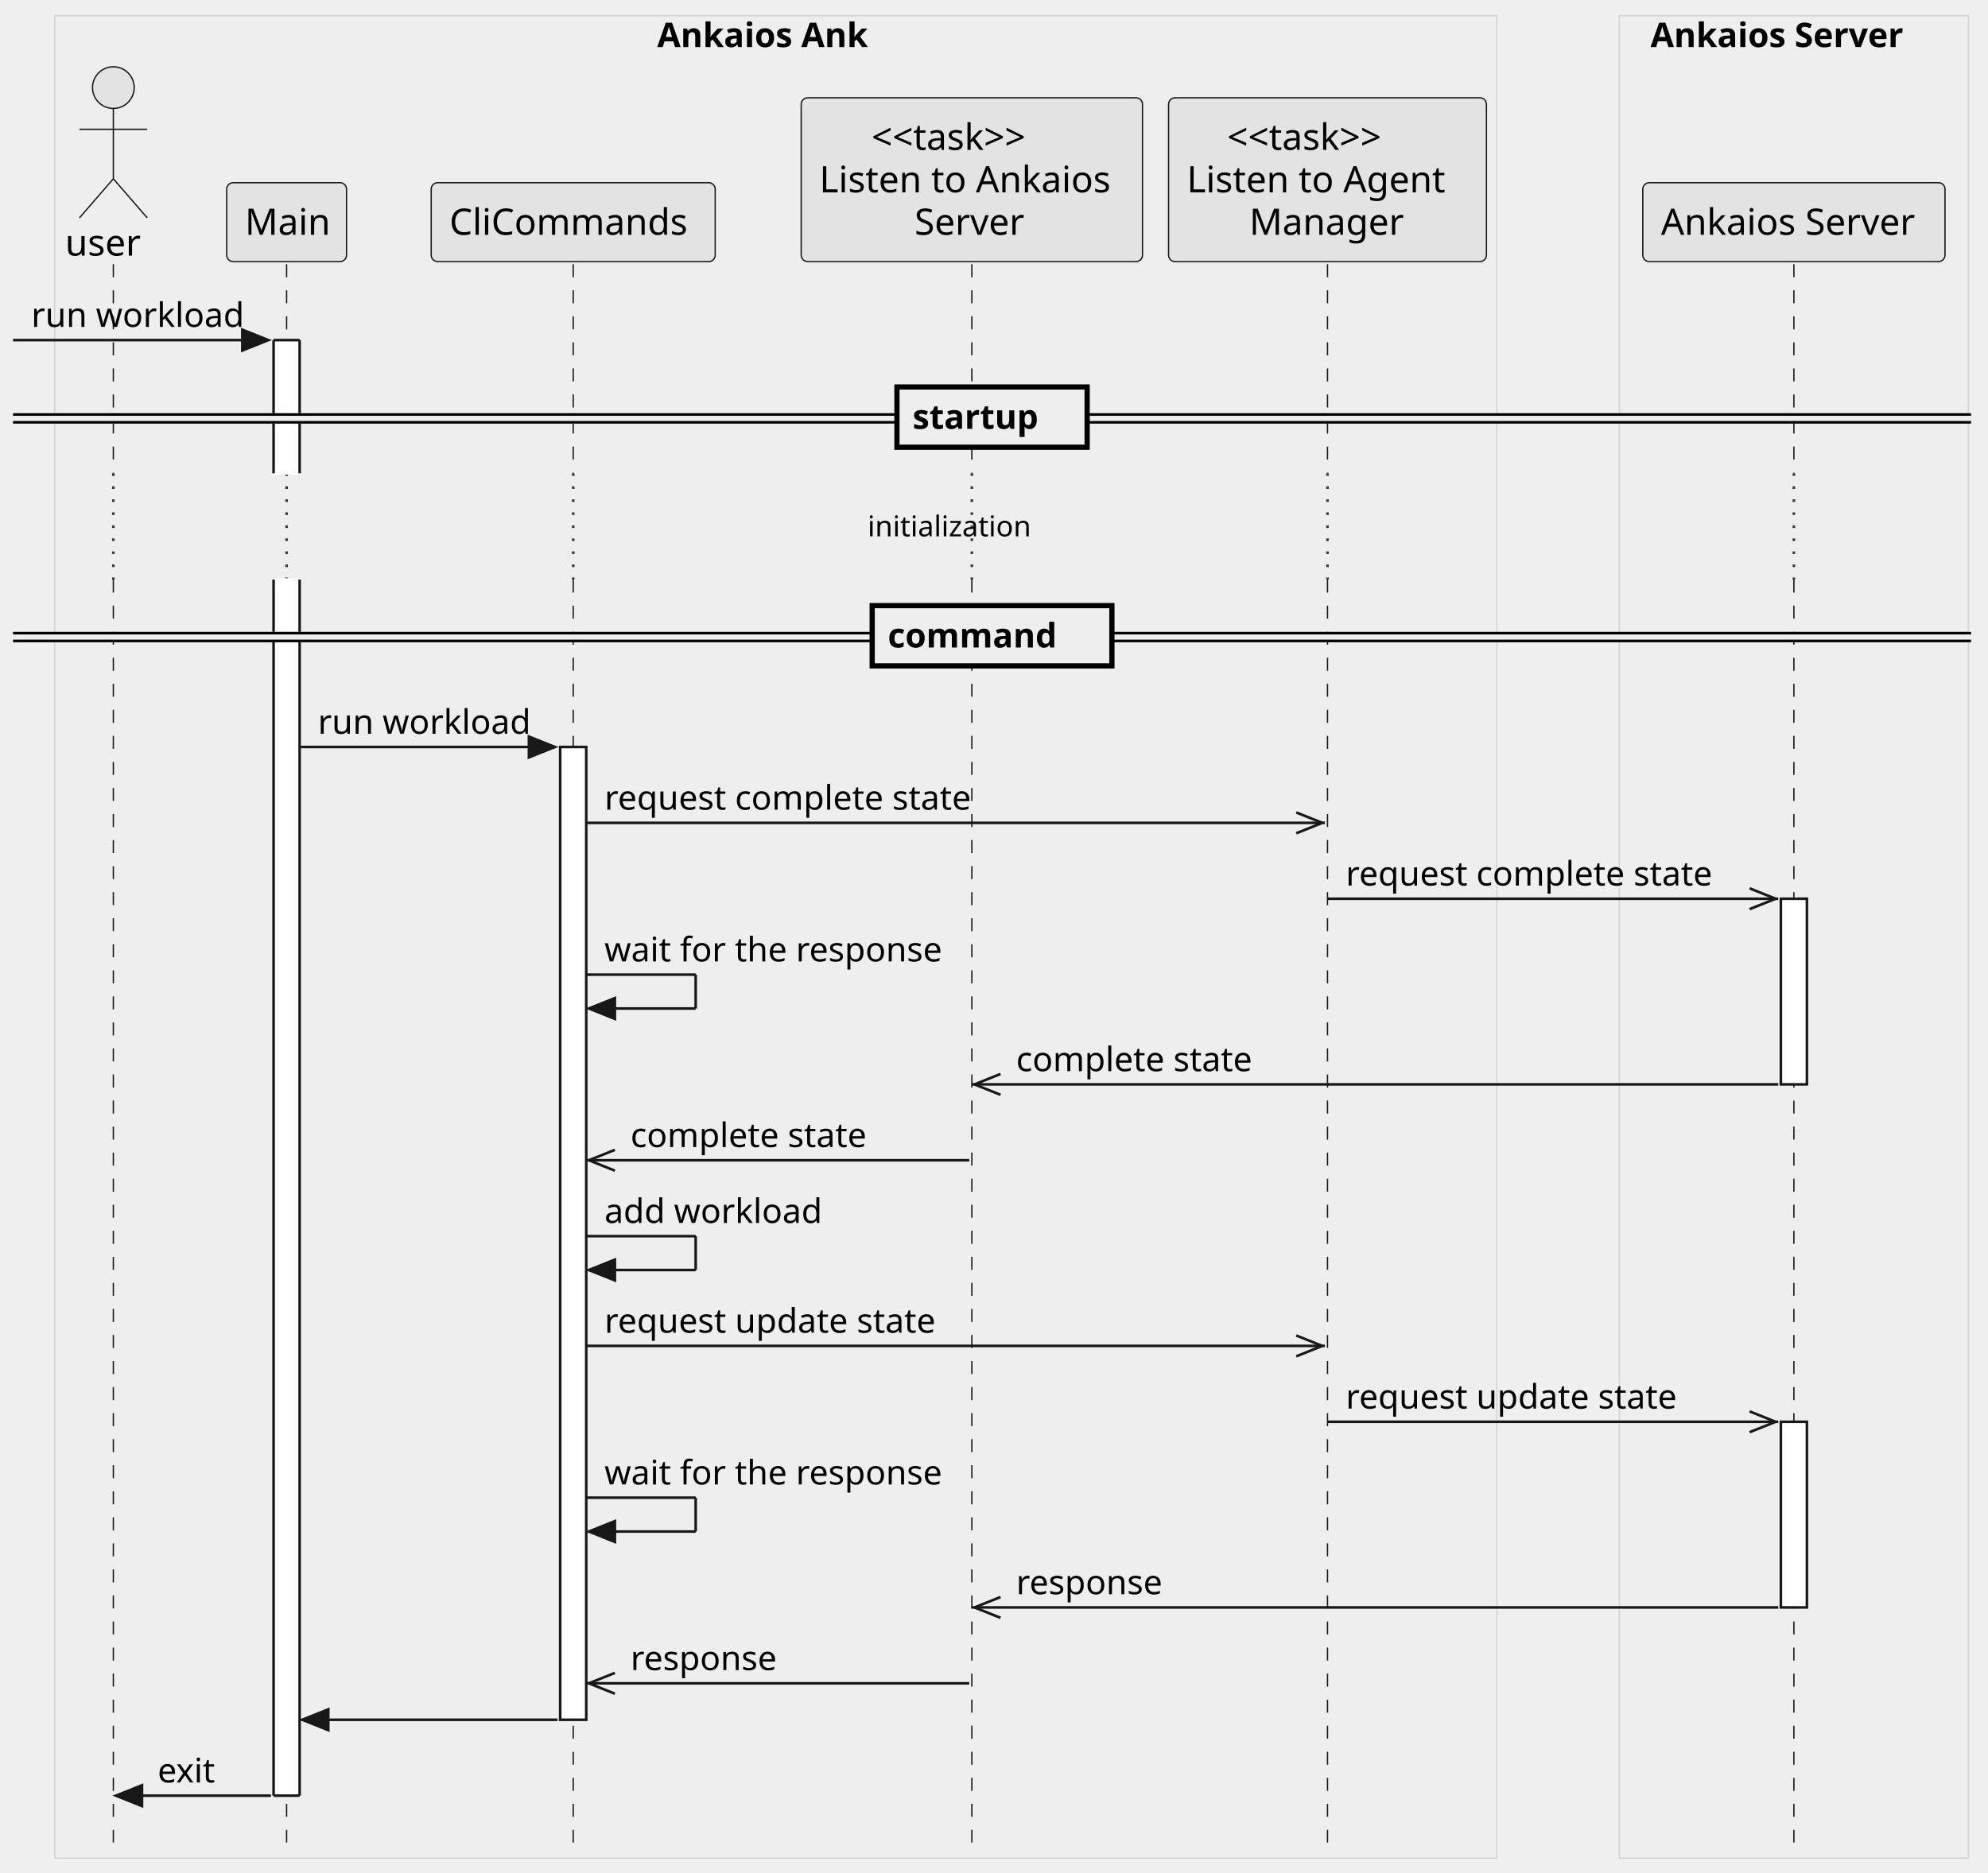
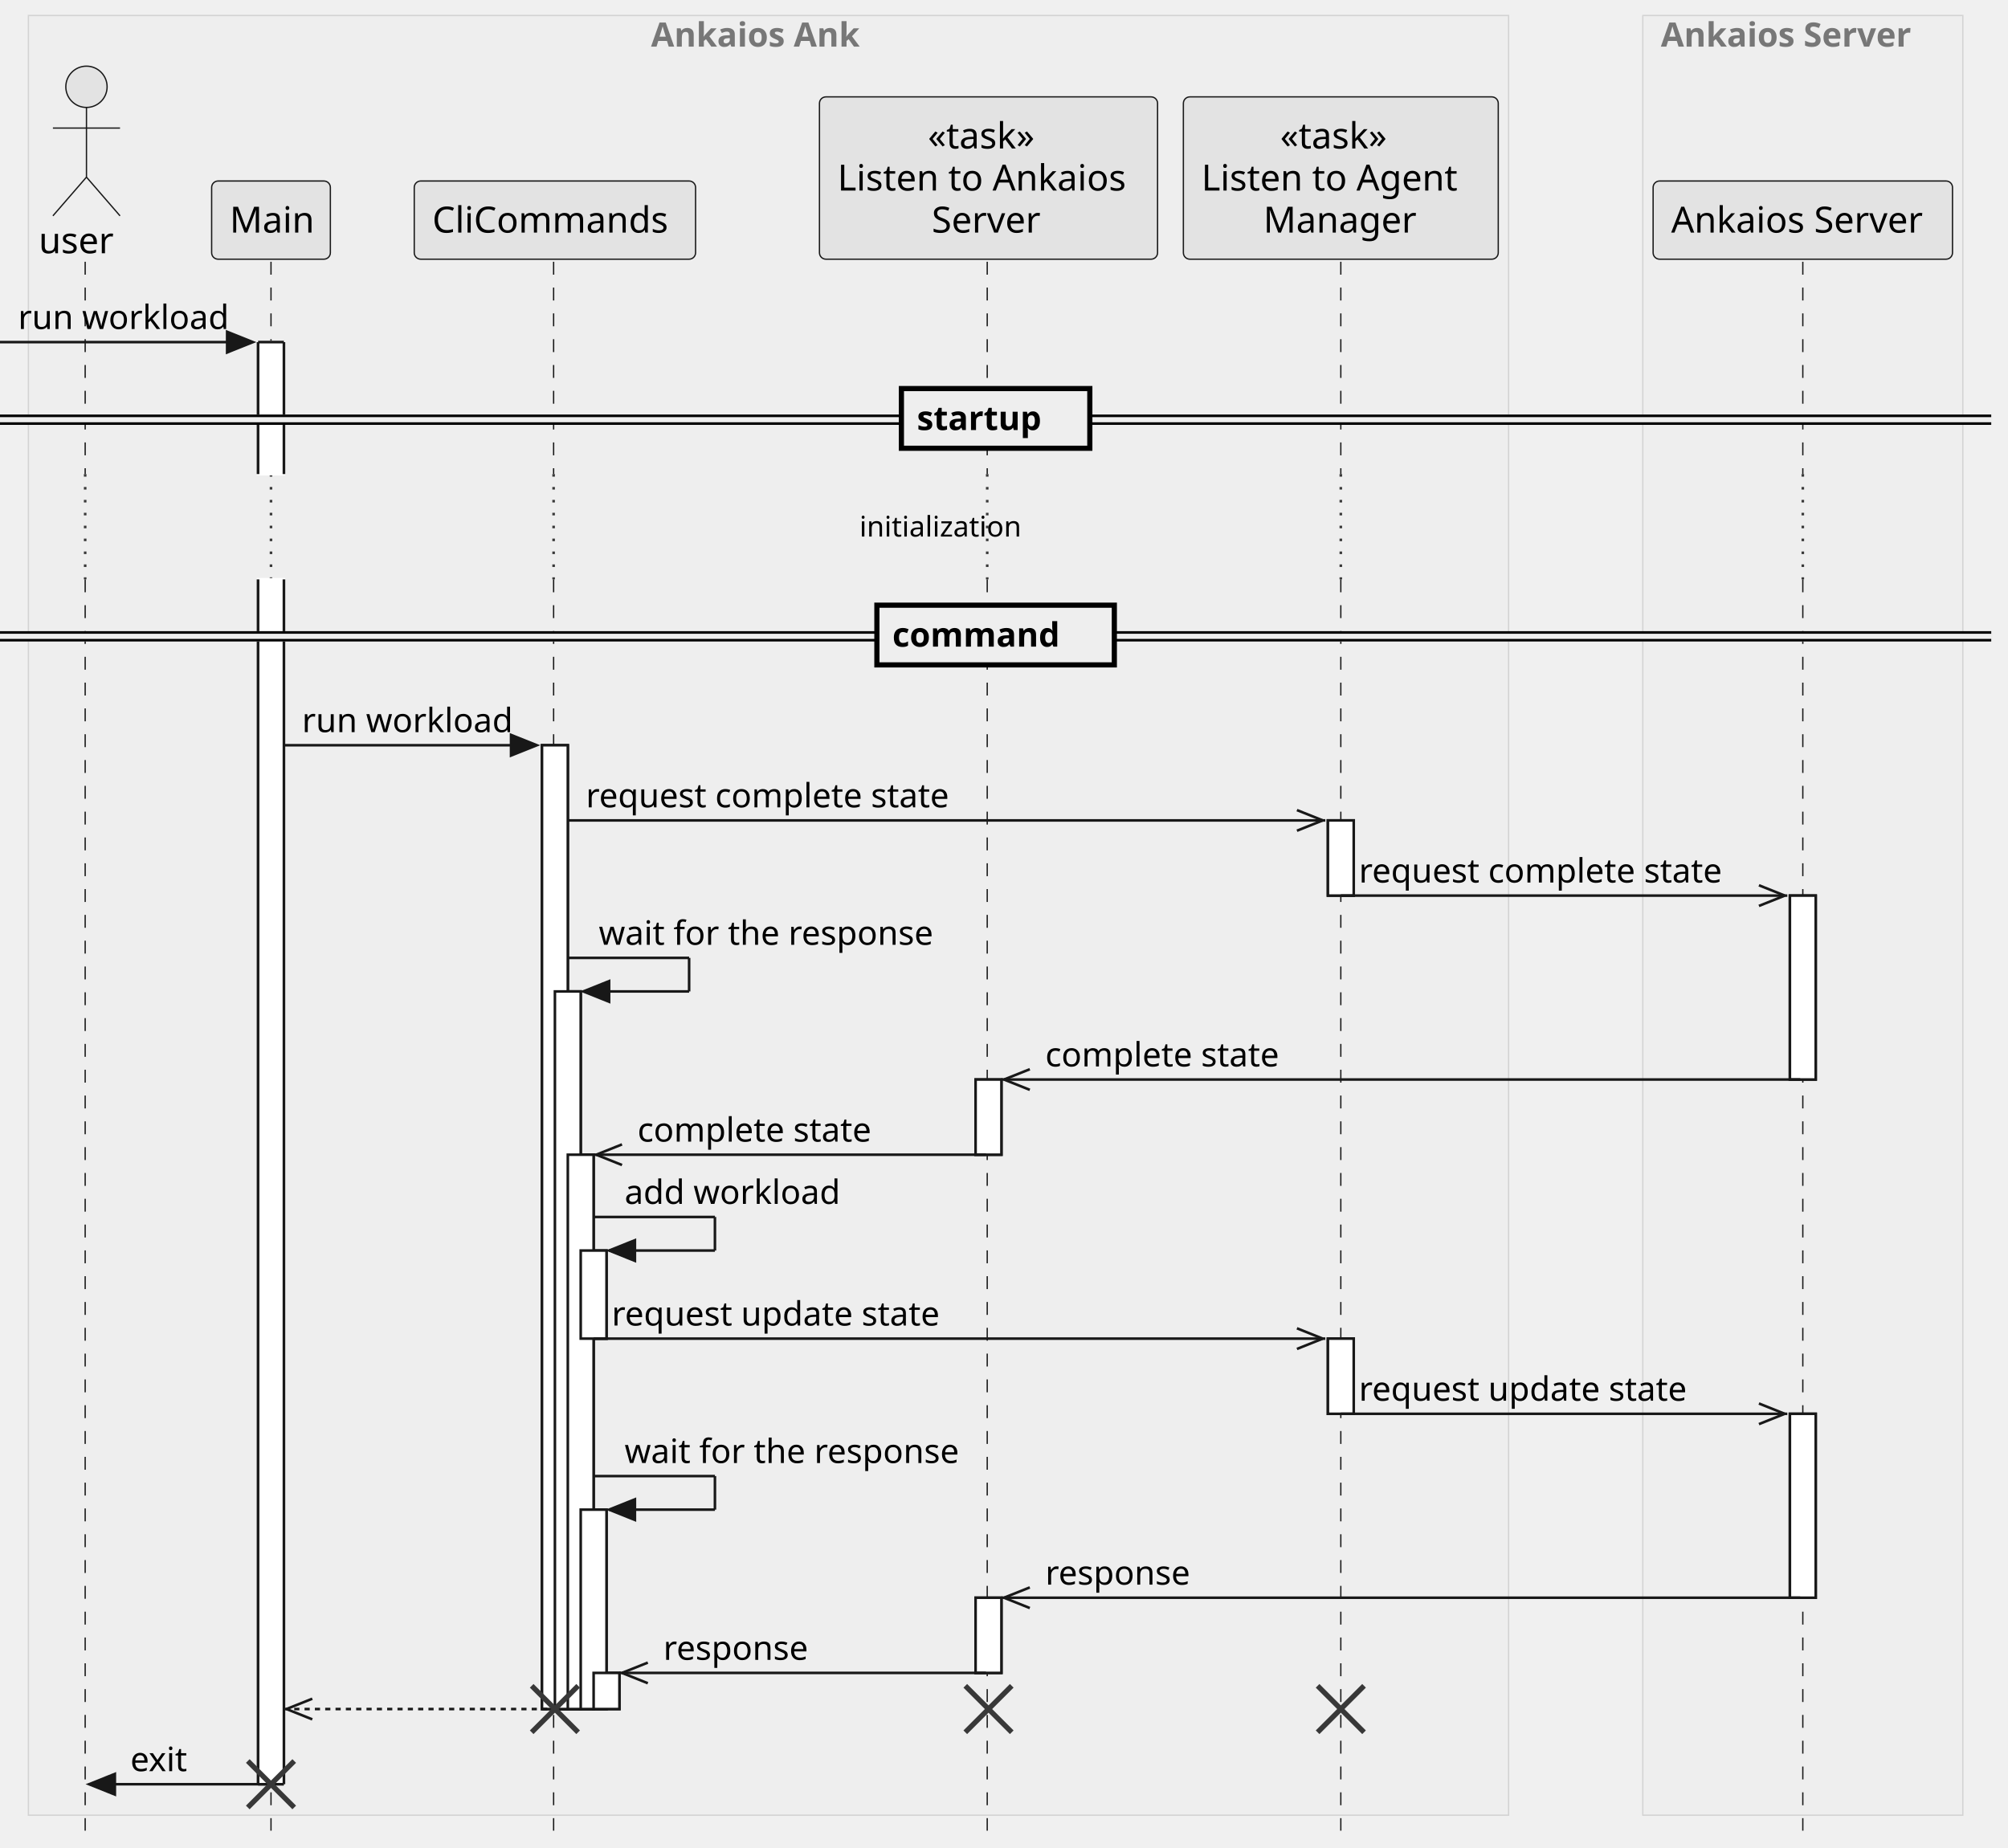
- <svg xmlns="http://www.w3.org/2000/svg" contentStyleType="text/css" height="719px" preserveAspectRatio="none" style="width:763px;height:719px;background:#FFFFFF;" version="1.1" viewBox="0 0 763 719" width="763px" zoomAndPan="magnify">
+ <svg xmlns="http://www.w3.org/2000/svg" contentStyleType="text/css" height="716px" preserveAspectRatio="none" style="width:778px;height:716px;background:#FFFFFF;" version="1.1" viewBox="0 0 778 716" width="778px" zoomAndPan="magnify">
  <defs />
  <g>
-     <rect fill="#EEEEEE" height="707.359" style="stroke:#D3D3D3;stroke-width:0.5;" width="553.5" x="21" y="6" />
-     <text fill="#000000" font-family="sans-serif" font-size="13" font-weight="bold" lengthAdjust="spacing" textLength="91" x="252.25" y="18.067">Ankaios Ank</text>
-     <rect fill="#EEEEEE" height="707.359" style="stroke:#D3D3D3;stroke-width:0.5;" width="134" x="621.5" y="6" />
-     <text fill="#000000" font-family="sans-serif" font-size="13" font-weight="bold" lengthAdjust="spacing" textLength="110" x="633.5" y="18.067">Ankaios Server</text>
-     <line style="stroke:#181818;stroke-width:0.5;stroke-dasharray:5.0,5.0;" x1="43.5" x2="43.5" y1="101.43" y2="181.695" />
-     <line style="stroke:#383838;stroke-width:1.0;stroke-dasharray:1.0,4.0;" x1="43.5" x2="43.5" y1="181.695" y2="222.5" />
-     <line style="stroke:#181818;stroke-width:0.5;stroke-dasharray:5.0,5.0;" x1="43.5" x2="43.5" y1="222.5" y2="707.359" />
-     <line style="stroke:#181818;stroke-width:0.5;stroke-dasharray:5.0,5.0;" x1="110" x2="110" y1="101.43" y2="181.695" />
-     <line style="stroke:#383838;stroke-width:1.0;stroke-dasharray:1.0,4.0;" x1="110" x2="110" y1="181.695" y2="222.5" />
-     <line style="stroke:#181818;stroke-width:0.5;stroke-dasharray:5.0,5.0;" x1="110" x2="110" y1="222.5" y2="707.359" />
-     <rect fill="#FFFFFF" height="51.133" style="stroke:#FFFFFF;stroke-width:1.0;" width="10" x="105" y="130.562" />
-     <line style="stroke:#181818;stroke-width:1.0;" x1="105" x2="105" y1="130.562" y2="181.695" />
-     <line style="stroke:#181818;stroke-width:1.0;" x1="115" x2="115" y1="130.562" y2="181.695" />
-     <line style="stroke:#181818;stroke-width:1.0;" x1="105" x2="115" y1="130.562" y2="130.562" />
-     <rect fill="#FFFFFF" height="466.859" style="stroke:#FFFFFF;stroke-width:1.0;" width="10" x="105" y="222.5" />
-     <line style="stroke:#181818;stroke-width:1.0;" x1="105" x2="105" y1="222.5" y2="689.359" />
-     <line style="stroke:#181818;stroke-width:1.0;" x1="115" x2="115" y1="222.5" y2="689.359" />
-     <line style="stroke:#181818;stroke-width:1.0;" x1="105" x2="115" y1="689.359" y2="689.359" />
-     <line style="stroke:#181818;stroke-width:0.5;stroke-dasharray:5.0,5.0;" x1="220" x2="220" y1="101.43" y2="181.695" />
-     <line style="stroke:#383838;stroke-width:1.0;stroke-dasharray:1.0,4.0;" x1="220" x2="220" y1="181.695" y2="222.5" />
-     <line style="stroke:#181818;stroke-width:0.5;stroke-dasharray:5.0,5.0;" x1="220" x2="220" y1="222.5" y2="707.359" />
-     <rect fill="#FFFFFF" height="373.461" style="stroke:#181818;stroke-width:1.0;" width="10" x="215" y="286.766" />
-     <line style="stroke:#181818;stroke-width:0.5;stroke-dasharray:5.0,5.0;" x1="373" x2="373" y1="101.43" y2="181.695" />
-     <line style="stroke:#383838;stroke-width:1.0;stroke-dasharray:1.0,4.0;" x1="373" x2="373" y1="181.695" y2="222.5" />
-     <line style="stroke:#181818;stroke-width:0.5;stroke-dasharray:5.0,5.0;" x1="373" x2="373" y1="222.5" y2="707.359" />
-     <line style="stroke:#181818;stroke-width:0.5;stroke-dasharray:5.0,5.0;" x1="509.5" x2="509.5" y1="101.43" y2="181.695" />
-     <line style="stroke:#383838;stroke-width:1.0;stroke-dasharray:1.0,4.0;" x1="509.5" x2="509.5" y1="181.695" y2="222.5" />
-     <line style="stroke:#181818;stroke-width:0.5;stroke-dasharray:5.0,5.0;" x1="509.5" x2="509.5" y1="222.5" y2="707.359" />
-     <line style="stroke:#181818;stroke-width:0.5;stroke-dasharray:5.0,5.0;" x1="688.5" x2="688.5" y1="101.43" y2="181.695" />
-     <line style="stroke:#383838;stroke-width:1.0;stroke-dasharray:1.0,4.0;" x1="688.5" x2="688.5" y1="181.695" y2="222.5" />
-     <line style="stroke:#181818;stroke-width:0.5;stroke-dasharray:5.0,5.0;" x1="688.5" x2="688.5" y1="222.5" y2="707.359" />
-     <rect fill="#FFFFFF" height="71.266" style="stroke:#181818;stroke-width:1.0;" width="10" x="683.5" y="345.031" />
-     <rect fill="#FFFFFF" height="71.266" style="stroke:#181818;stroke-width:1.0;" width="10" x="683.5" y="545.828" />
-     <text fill="#000000" font-family="sans-serif" font-size="14" lengthAdjust="spacing" textLength="31" x="25" y="98.128">user</text>
-     <ellipse cx="43.5" cy="33.633" fill="#E3E3E3" rx="8" ry="8" style="stroke:#181818;stroke-width:0.5;" />
-     <path d="M43.5,41.633 L43.5,68.633 M30.5,49.633 L56.5,49.633 M43.5,68.633 L30.5,83.633 M43.5,68.633 L56.5,83.633 " fill="none" style="stroke:#181818;stroke-width:0.5;" />
-     <rect fill="#E3E3E3" height="30.297" rx="2.5" ry="2.5" style="stroke:#181818;stroke-width:0.5;" width="46" x="87" y="70.133" />
-     <text fill="#000000" font-family="sans-serif" font-size="14" lengthAdjust="spacing" textLength="32" x="94" y="90.128">Main</text>
-     <rect fill="#E3E3E3" height="30.297" rx="2.5" ry="2.5" style="stroke:#181818;stroke-width:0.5;" width="109" x="165.5" y="70.133" />
-     <text fill="#000000" font-family="sans-serif" font-size="14" lengthAdjust="spacing" textLength="95" x="172.5" y="90.128">CliCommands</text>
-     <rect fill="#E3E3E3" height="62.891" rx="2.5" ry="2.5" style="stroke:#181818;stroke-width:0.5;" width="131" x="307.5" y="37.539" />
-     <text fill="#000000" font-family="sans-serif" font-size="14" lengthAdjust="spacing" textLength="77" x="334.5" y="57.534">&lt;&lt;task&gt;&gt;</text>
-     <text fill="#000000" font-family="sans-serif" font-size="14" lengthAdjust="spacing" textLength="117" x="314.5" y="73.831">Listen to Ankaios</text>
-     <text fill="#000000" font-family="sans-serif" font-size="14" lengthAdjust="spacing" textLength="44" x="351" y="90.128">Server</text>
-     <rect fill="#E3E3E3" height="62.891" rx="2.5" ry="2.5" style="stroke:#181818;stroke-width:0.5;" width="122" x="448.5" y="37.539" />
-     <text fill="#000000" font-family="sans-serif" font-size="14" lengthAdjust="spacing" textLength="77" x="471" y="57.534">&lt;&lt;task&gt;&gt;</text>
-     <text fill="#000000" font-family="sans-serif" font-size="14" lengthAdjust="spacing" textLength="104" x="455.5" y="73.831">Listen to Agent</text>
-     <text fill="#000000" font-family="sans-serif" font-size="14" lengthAdjust="spacing" textLength="60" x="479.5" y="90.128">Manager</text>
-     <rect fill="#E3E3E3" height="30.297" rx="2.5" ry="2.5" style="stroke:#181818;stroke-width:0.5;" width="116" x="630.5" y="70.133" />
-     <text fill="#000000" font-family="sans-serif" font-size="14" lengthAdjust="spacing" textLength="102" x="637.5" y="90.128">Ankaios Server</text>
-     <polygon fill="#181818" points="93,126.562,103,130.562,93,134.562" style="stroke:#181818;stroke-width:1.0;" />
-     <line style="stroke:#181818;stroke-width:1.0;" x1="5" x2="99" y1="130.562" y2="130.562" />
-     <text fill="#000000" font-family="sans-serif" font-size="13" lengthAdjust="spacing" textLength="81" x="12" y="125.497">run workload</text>
-     <rect fill="#EEEEEE" height="3" style="stroke:#EEEEEE;stroke-width:1.0;" width="751.5" x="5" y="159.129" />
-     <line style="stroke:#000000;stroke-width:1.0;" x1="5" x2="756.5" y1="159.129" y2="159.129" />
-     <line style="stroke:#000000;stroke-width:1.0;" x1="5" x2="756.5" y1="162.129" y2="162.129" />
-     <rect fill="#EEEEEE" height="23.133" style="stroke:#000000;stroke-width:2.0;" width="73" x="344.25" y="148.562" />
-     <text fill="#000000" font-family="sans-serif" font-size="13" font-weight="bold" lengthAdjust="spacing" textLength="54" x="350.25" y="164.629">startup</text>
-     <text fill="#000000" font-family="sans-serif" font-size="11" lengthAdjust="spacing" textLength="66" x="333" y="205.906">initialization</text>
-     <rect fill="#EEEEEE" height="3" style="stroke:#EEEEEE;stroke-width:1.0;" width="751.5" x="5" y="243.066" />
-     <line style="stroke:#000000;stroke-width:1.0;" x1="5" x2="756.5" y1="243.066" y2="243.066" />
-     <line style="stroke:#000000;stroke-width:1.0;" x1="5" x2="756.5" y1="246.066" y2="246.066" />
-     <rect fill="#EEEEEE" height="23.133" style="stroke:#000000;stroke-width:2.0;" width="92" x="334.75" y="232.5" />
-     <text fill="#000000" font-family="sans-serif" font-size="13" font-weight="bold" lengthAdjust="spacing" textLength="73" x="340.75" y="248.567">command</text>
-     <polygon fill="#181818" points="203,282.766,213,286.766,203,290.766" style="stroke:#181818;stroke-width:1.0;" />
-     <line style="stroke:#181818;stroke-width:1.0;" x1="115" x2="209" y1="286.766" y2="286.766" />
-     <text fill="#000000" font-family="sans-serif" font-size="13" lengthAdjust="spacing" textLength="81" x="122" y="281.7">run workload</text>
-     <line style="stroke:#181818;stroke-width:1.0;" x1="507.5" x2="497.5" y1="315.898" y2="311.898" />
-     <line style="stroke:#181818;stroke-width:1.0;" x1="507.5" x2="497.5" y1="315.898" y2="319.898" />
-     <line style="stroke:#181818;stroke-width:1.0;" x1="225" x2="508.5" y1="315.898" y2="315.898" />
-     <text fill="#000000" font-family="sans-serif" font-size="13" lengthAdjust="spacing" textLength="150" x="232" y="310.832">request complete state</text>
-     <line style="stroke:#181818;stroke-width:1.0;" x1="681.5" x2="671.5" y1="345.031" y2="341.031" />
-     <line style="stroke:#181818;stroke-width:1.0;" x1="681.5" x2="671.5" y1="345.031" y2="349.031" />
-     <line style="stroke:#181818;stroke-width:1.0;" x1="509.5" x2="682.5" y1="345.031" y2="345.031" />
-     <text fill="#000000" font-family="sans-serif" font-size="13" lengthAdjust="spacing" textLength="150" x="516.5" y="339.965">request complete state</text>
-     <line style="stroke:#181818;stroke-width:1.0;" x1="225" x2="267" y1="374.164" y2="374.164" />
-     <line style="stroke:#181818;stroke-width:1.0;" x1="267" x2="267" y1="374.164" y2="387.164" />
-     <line style="stroke:#181818;stroke-width:1.0;" x1="226" x2="267" y1="387.164" y2="387.164" />
-     <polygon fill="#181818" points="236,383.164,226,387.164,236,391.164" style="stroke:#181818;stroke-width:1.0;" />
-     <text fill="#000000" font-family="sans-serif" font-size="13" lengthAdjust="spacing" textLength="134" x="232" y="369.098">wait for the response</text>
-     <line style="stroke:#181818;stroke-width:1.0;" x1="374" x2="384" y1="416.297" y2="412.297" />
-     <line style="stroke:#181818;stroke-width:1.0;" x1="374" x2="384" y1="416.297" y2="420.297" />
-     <line style="stroke:#181818;stroke-width:1.0;" x1="373" x2="682.5" y1="416.297" y2="416.297" />
-     <text fill="#000000" font-family="sans-serif" font-size="13" lengthAdjust="spacing" textLength="97" x="390" y="411.231">complete state</text>
-     <line style="stroke:#181818;stroke-width:1.0;" x1="226" x2="236" y1="445.43" y2="441.43" />
-     <line style="stroke:#181818;stroke-width:1.0;" x1="226" x2="236" y1="445.43" y2="449.43" />
-     <line style="stroke:#181818;stroke-width:1.0;" x1="225" x2="372" y1="445.43" y2="445.43" />
-     <text fill="#000000" font-family="sans-serif" font-size="13" lengthAdjust="spacing" textLength="97" x="242" y="440.364">complete state</text>
-     <line style="stroke:#181818;stroke-width:1.0;" x1="225" x2="267" y1="474.562" y2="474.562" />
-     <line style="stroke:#181818;stroke-width:1.0;" x1="267" x2="267" y1="474.562" y2="487.562" />
-     <line style="stroke:#181818;stroke-width:1.0;" x1="226" x2="267" y1="487.562" y2="487.562" />
-     <polygon fill="#181818" points="236,483.562,226,487.562,236,491.562" style="stroke:#181818;stroke-width:1.0;" />
-     <text fill="#000000" font-family="sans-serif" font-size="13" lengthAdjust="spacing" textLength="84" x="232" y="469.497">add workload</text>
-     <line style="stroke:#181818;stroke-width:1.0;" x1="507.5" x2="497.5" y1="516.695" y2="512.695" />
-     <line style="stroke:#181818;stroke-width:1.0;" x1="507.5" x2="497.5" y1="516.695" y2="520.695" />
-     <line style="stroke:#181818;stroke-width:1.0;" x1="225" x2="508.5" y1="516.695" y2="516.695" />
-     <text fill="#000000" font-family="sans-serif" font-size="13" lengthAdjust="spacing" textLength="135" x="232" y="511.629">request update state</text>
-     <line style="stroke:#181818;stroke-width:1.0;" x1="681.5" x2="671.5" y1="545.828" y2="541.828" />
-     <line style="stroke:#181818;stroke-width:1.0;" x1="681.5" x2="671.5" y1="545.828" y2="549.828" />
-     <line style="stroke:#181818;stroke-width:1.0;" x1="509.5" x2="682.5" y1="545.828" y2="545.828" />
-     <text fill="#000000" font-family="sans-serif" font-size="13" lengthAdjust="spacing" textLength="135" x="516.5" y="540.762">request update state</text>
-     <line style="stroke:#181818;stroke-width:1.0;" x1="225" x2="267" y1="574.961" y2="574.961" />
-     <line style="stroke:#181818;stroke-width:1.0;" x1="267" x2="267" y1="574.961" y2="587.961" />
-     <line style="stroke:#181818;stroke-width:1.0;" x1="226" x2="267" y1="587.961" y2="587.961" />
-     <polygon fill="#181818" points="236,583.961,226,587.961,236,591.961" style="stroke:#181818;stroke-width:1.0;" />
-     <text fill="#000000" font-family="sans-serif" font-size="13" lengthAdjust="spacing" textLength="134" x="232" y="569.895">wait for the response</text>
-     <line style="stroke:#181818;stroke-width:1.0;" x1="374" x2="384" y1="617.094" y2="613.094" />
-     <line style="stroke:#181818;stroke-width:1.0;" x1="374" x2="384" y1="617.094" y2="621.094" />
-     <line style="stroke:#181818;stroke-width:1.0;" x1="373" x2="682.5" y1="617.094" y2="617.094" />
-     <text fill="#000000" font-family="sans-serif" font-size="13" lengthAdjust="spacing" textLength="59" x="390" y="612.028">response</text>
-     <line style="stroke:#181818;stroke-width:1.0;" x1="226" x2="236" y1="646.227" y2="642.227" />
-     <line style="stroke:#181818;stroke-width:1.0;" x1="226" x2="236" y1="646.227" y2="650.227" />
-     <line style="stroke:#181818;stroke-width:1.0;" x1="225" x2="372" y1="646.227" y2="646.227" />
-     <text fill="#000000" font-family="sans-serif" font-size="13" lengthAdjust="spacing" textLength="59" x="242" y="641.161">response</text>
-     <polygon fill="#181818" points="126,656.227,116,660.227,126,664.227" style="stroke:#181818;stroke-width:1.0;" />
-     <line style="stroke:#181818;stroke-width:1.0;" x1="120" x2="214" y1="660.227" y2="660.227" />
-     <polygon fill="#181818" points="54.5,685.359,44.5,689.359,54.5,693.359" style="stroke:#181818;stroke-width:1.0;" />
-     <line style="stroke:#181818;stroke-width:1.0;" x1="48.5" x2="104" y1="689.359" y2="689.359" />
-     <text fill="#000000" font-family="sans-serif" font-size="13" lengthAdjust="spacing" textLength="23" x="60.5" y="684.293">exit</text>
+     <rect fill="#EEEEEE" height="697.359" style="stroke:#D3D3D3;stroke-width:0.5;" width="573.5" x="11" y="6" />
+     <text fill="#777777" font-family="sans-serif" font-size="13" font-weight="bold" lengthAdjust="spacing" textLength="91" x="252.25" y="18.067">Ankaios Ank</text>
+     <rect fill="#EEEEEE" height="697.359" style="stroke:#D3D3D3;stroke-width:0.5;" width="124" x="636.5" y="6" />
+     <text fill="#777777" font-family="sans-serif" font-size="13" font-weight="bold" lengthAdjust="spacing" textLength="110" x="643.5" y="18.067">Ankaios Server</text>
+     <rect fill="#FFFFFF" height="51.133" style="stroke:#FFFFFF;stroke-width:1.0;" width="10" x="100" y="132.562" />
+     <line style="stroke:#181818;stroke-width:1.0;" x1="100" x2="100" y1="132.562" y2="183.695" />
+     <line style="stroke:#181818;stroke-width:1.0;" x1="110" x2="110" y1="132.562" y2="183.695" />
+     <line style="stroke:#181818;stroke-width:1.0;" x1="100" x2="110" y1="132.562" y2="132.562" />
+     <rect fill="#FFFFFF" height="466.859" style="stroke:#FFFFFF;stroke-width:1.0;" width="10" x="100" y="224.5" />
+     <line style="stroke:#181818;stroke-width:1.0;" x1="100" x2="100" y1="224.5" y2="691.359" />
+     <line style="stroke:#181818;stroke-width:1.0;" x1="110" x2="110" y1="224.5" y2="691.359" />
+     <line style="stroke:#181818;stroke-width:1.0;" x1="100" x2="110" y1="691.359" y2="691.359" />
+     <rect fill="#FFFFFF" height="373.461" style="stroke:#181818;stroke-width:1.0;" width="10" x="210" y="288.766" />
+     <rect fill="#FFFFFF" height="278.062" style="stroke:#181818;stroke-width:1.0;" width="10" x="215" y="384.164" />
+     <rect fill="#FFFFFF" height="214.797" style="stroke:#181818;stroke-width:1.0;" width="10" x="220" y="447.43" />
+     <rect fill="#FFFFFF" height="34.133" style="stroke:#181818;stroke-width:1.0;" width="10" x="225" y="484.562" />
+     <rect fill="#FFFFFF" height="77.266" style="stroke:#181818;stroke-width:1.0;" width="10" x="225" y="584.961" />
+     <rect fill="#FFFFFF" height="14" style="stroke:#181818;stroke-width:1.0;" width="10" x="230" y="648.227" />
+     <rect fill="#FFFFFF" height="29.133" style="stroke:#181818;stroke-width:1.0;" width="10" x="378" y="418.297" />
+     <rect fill="#FFFFFF" height="29.133" style="stroke:#181818;stroke-width:1.0;" width="10" x="378" y="619.094" />
+     <rect fill="#FFFFFF" height="29.133" style="stroke:#181818;stroke-width:1.0;" width="10" x="514.5" y="317.898" />
+     <rect fill="#FFFFFF" height="29.133" style="stroke:#181818;stroke-width:1.0;" width="10" x="514.5" y="518.695" />
+     <rect fill="#FFFFFF" height="71.266" style="stroke:#181818;stroke-width:1.0;" width="10" x="693.5" y="347.031" />
+     <rect fill="#FFFFFF" height="71.266" style="stroke:#181818;stroke-width:1.0;" width="10" x="693.5" y="547.828" />
+     <line style="stroke:#181818;stroke-width:0.5;stroke-dasharray:5.0,5.0;" x1="33" x2="33" y1="101.43" y2="183.695" />
+     <line style="stroke:#383838;stroke-width:1.0;stroke-dasharray:1.0,4.0;" x1="33" x2="33" y1="183.695" y2="224.5" />
+     <line style="stroke:#181818;stroke-width:0.5;stroke-dasharray:5.0,5.0;" x1="33" x2="33" y1="224.5" y2="709.359" />
+     <line style="stroke:#181818;stroke-width:0.5;stroke-dasharray:5.0,5.0;" x1="105" x2="105" y1="101.43" y2="183.695" />
+     <line style="stroke:#383838;stroke-width:1.0;stroke-dasharray:1.0,4.0;" x1="105" x2="105" y1="183.695" y2="224.5" />
+     <line style="stroke:#181818;stroke-width:0.5;stroke-dasharray:5.0,5.0;" x1="105" x2="105" y1="224.5" y2="709.359" />
+     <line style="stroke:#181818;stroke-width:0.5;stroke-dasharray:5.0,5.0;" x1="214.5" x2="214.5" y1="101.43" y2="183.695" />
+     <line style="stroke:#383838;stroke-width:1.0;stroke-dasharray:1.0,4.0;" x1="214.5" x2="214.5" y1="183.695" y2="224.5" />
+     <line style="stroke:#181818;stroke-width:0.5;stroke-dasharray:5.0,5.0;" x1="214.5" x2="214.5" y1="224.5" y2="709.359" />
+     <line style="stroke:#181818;stroke-width:0.5;stroke-dasharray:5.0,5.0;" x1="382.5" x2="382.5" y1="101.43" y2="183.695" />
+     <line style="stroke:#383838;stroke-width:1.0;stroke-dasharray:1.0,4.0;" x1="382.5" x2="382.5" y1="183.695" y2="224.5" />
+     <line style="stroke:#181818;stroke-width:0.5;stroke-dasharray:5.0,5.0;" x1="382.5" x2="382.5" y1="224.5" y2="709.359" />
+     <line style="stroke:#181818;stroke-width:0.5;stroke-dasharray:5.0,5.0;" x1="519.5" x2="519.5" y1="101.43" y2="183.695" />
+     <line style="stroke:#383838;stroke-width:1.0;stroke-dasharray:1.0,4.0;" x1="519.5" x2="519.5" y1="183.695" y2="224.5" />
+     <line style="stroke:#181818;stroke-width:0.5;stroke-dasharray:5.0,5.0;" x1="519.5" x2="519.5" y1="224.5" y2="709.359" />
+     <line style="stroke:#181818;stroke-width:0.5;stroke-dasharray:5.0,5.0;" x1="698.5" x2="698.5" y1="101.43" y2="183.695" />
+     <line style="stroke:#383838;stroke-width:1.0;stroke-dasharray:1.0,4.0;" x1="698.5" x2="698.5" y1="183.695" y2="224.5" />
+     <line style="stroke:#181818;stroke-width:0.5;stroke-dasharray:5.0,5.0;" x1="698.5" x2="698.5" y1="224.5" y2="709.359" />
+     <text fill="#000000" font-family="sans-serif" font-size="14" lengthAdjust="spacing" textLength="31" x="15" y="98.128">user</text>
+     <ellipse cx="33.5" cy="33.633" fill="#E3E3E3" rx="8" ry="8" style="stroke:#181818;stroke-width:0.5;" />
+     <path d="M33.5,41.633 L33.5,68.633 M20.5,49.633 L46.5,49.633 M33.5,68.633 L20.5,83.633 M33.5,68.633 L46.5,83.633 " fill="none" style="stroke:#181818;stroke-width:0.5;" />
+     <rect fill="#E3E3E3" height="30.297" rx="2.5" ry="2.5" style="stroke:#181818;stroke-width:0.5;" width="46" x="82" y="70.133" />
+     <text fill="#000000" font-family="sans-serif" font-size="14" lengthAdjust="spacing" textLength="32" x="89" y="90.128">Main</text>
+     <rect fill="#E3E3E3" height="30.297" rx="2.5" ry="2.5" style="stroke:#181818;stroke-width:0.5;" width="109" x="160.5" y="70.133" />
+     <text fill="#000000" font-family="sans-serif" font-size="14" lengthAdjust="spacing" textLength="95" x="167.5" y="90.128">CliCommands</text>
+     <rect fill="#E3E3E3" height="62.891" rx="2.5" ry="2.5" style="stroke:#181818;stroke-width:0.5;" width="131" x="317.5" y="37.539" />
+     <text fill="#000000" font-family="sans-serif" font-size="14" lengthAdjust="spacing" textLength="47" x="359.5" y="57.534">«task»</text>
+     <text fill="#000000" font-family="sans-serif" font-size="14" lengthAdjust="spacing" textLength="117" x="324.5" y="73.831">Listen to Ankaios</text>
+     <text fill="#000000" font-family="sans-serif" font-size="14" lengthAdjust="spacing" textLength="44" x="361" y="90.128">Server</text>
+     <rect fill="#E3E3E3" height="62.891" rx="2.5" ry="2.5" style="stroke:#181818;stroke-width:0.5;" width="122" x="458.5" y="37.539" />
+     <text fill="#000000" font-family="sans-serif" font-size="14" lengthAdjust="spacing" textLength="47" x="496" y="57.534">«task»</text>
+     <text fill="#000000" font-family="sans-serif" font-size="14" lengthAdjust="spacing" textLength="104" x="465.5" y="73.831">Listen to Agent</text>
+     <text fill="#000000" font-family="sans-serif" font-size="14" lengthAdjust="spacing" textLength="60" x="489.5" y="90.128">Manager</text>
+     <rect fill="#E3E3E3" height="30.297" rx="2.5" ry="2.5" style="stroke:#181818;stroke-width:0.5;" width="116" x="640.5" y="70.133" />
+     <text fill="#000000" font-family="sans-serif" font-size="14" lengthAdjust="spacing" textLength="102" x="647.5" y="90.128">Ankaios Server</text>
+     <rect fill="#FFFFFF" height="51.133" style="stroke:#FFFFFF;stroke-width:1.0;" width="10" x="100" y="132.562" />
+     <line style="stroke:#181818;stroke-width:1.0;" x1="100" x2="100" y1="132.562" y2="183.695" />
+     <line style="stroke:#181818;stroke-width:1.0;" x1="110" x2="110" y1="132.562" y2="183.695" />
+     <line style="stroke:#181818;stroke-width:1.0;" x1="100" x2="110" y1="132.562" y2="132.562" />
+     <rect fill="#FFFFFF" height="466.859" style="stroke:#FFFFFF;stroke-width:1.0;" width="10" x="100" y="224.5" />
+     <line style="stroke:#181818;stroke-width:1.0;" x1="100" x2="100" y1="224.5" y2="691.359" />
+     <line style="stroke:#181818;stroke-width:1.0;" x1="110" x2="110" y1="224.5" y2="691.359" />
+     <line style="stroke:#181818;stroke-width:1.0;" x1="100" x2="110" y1="691.359" y2="691.359" />
+     <rect fill="#FFFFFF" height="373.461" style="stroke:#181818;stroke-width:1.0;" width="10" x="210" y="288.766" />
+     <rect fill="#FFFFFF" height="278.062" style="stroke:#181818;stroke-width:1.0;" width="10" x="215" y="384.164" />
+     <rect fill="#FFFFFF" height="214.797" style="stroke:#181818;stroke-width:1.0;" width="10" x="220" y="447.43" />
+     <rect fill="#FFFFFF" height="34.133" style="stroke:#181818;stroke-width:1.0;" width="10" x="225" y="484.562" />
+     <rect fill="#FFFFFF" height="77.266" style="stroke:#181818;stroke-width:1.0;" width="10" x="225" y="584.961" />
+     <rect fill="#FFFFFF" height="14" style="stroke:#181818;stroke-width:1.0;" width="10" x="230" y="648.227" />
+     <rect fill="#FFFFFF" height="29.133" style="stroke:#181818;stroke-width:1.0;" width="10" x="378" y="418.297" />
+     <rect fill="#FFFFFF" height="29.133" style="stroke:#181818;stroke-width:1.0;" width="10" x="378" y="619.094" />
+     <rect fill="#FFFFFF" height="29.133" style="stroke:#181818;stroke-width:1.0;" width="10" x="514.5" y="317.898" />
+     <rect fill="#FFFFFF" height="29.133" style="stroke:#181818;stroke-width:1.0;" width="10" x="514.5" y="518.695" />
+     <rect fill="#FFFFFF" height="71.266" style="stroke:#181818;stroke-width:1.0;" width="10" x="693.5" y="347.031" />
+     <rect fill="#FFFFFF" height="71.266" style="stroke:#181818;stroke-width:1.0;" width="10" x="693.5" y="547.828" />
+     <polygon fill="#181818" points="88,128.562,98,132.562,88,136.562" style="stroke:#181818;stroke-width:1.0;" />
+     <line style="stroke:#181818;stroke-width:1.0;" x1="0" x2="94" y1="132.562" y2="132.562" />
+     <text fill="#000000" font-family="sans-serif" font-size="13" lengthAdjust="spacing" textLength="81" x="7" y="127.497">run workload</text>
+     <rect fill="#EEEEEE" height="3" style="stroke:#EEEEEE;stroke-width:1.0;" width="771.5" x="0" y="161.129" />
+     <line style="stroke:#000000;stroke-width:1.0;" x1="0" x2="771.5" y1="161.129" y2="161.129" />
+     <line style="stroke:#000000;stroke-width:1.0;" x1="0" x2="771.5" y1="164.129" y2="164.129" />
+     <rect fill="#EEEEEE" height="23.133" style="stroke:#000000;stroke-width:2.0;" width="73" x="349.25" y="150.562" />
+     <text fill="#000000" font-family="sans-serif" font-size="13" font-weight="bold" lengthAdjust="spacing" textLength="54" x="355.25" y="166.629">startup</text>
+     <text fill="#000000" font-family="sans-serif" font-size="11" lengthAdjust="spacing" textLength="66" x="333" y="207.906">initialization</text>
+     <rect fill="#EEEEEE" height="3" style="stroke:#EEEEEE;stroke-width:1.0;" width="771.5" x="0" y="245.066" />
+     <line style="stroke:#000000;stroke-width:1.0;" x1="0" x2="771.5" y1="245.066" y2="245.066" />
+     <line style="stroke:#000000;stroke-width:1.0;" x1="0" x2="771.5" y1="248.066" y2="248.066" />
+     <rect fill="#EEEEEE" height="23.133" style="stroke:#000000;stroke-width:2.0;" width="92" x="339.75" y="234.5" />
+     <text fill="#000000" font-family="sans-serif" font-size="13" font-weight="bold" lengthAdjust="spacing" textLength="73" x="345.75" y="250.567">command</text>
+     <polygon fill="#181818" points="198,284.766,208,288.766,198,292.766" style="stroke:#181818;stroke-width:1.0;" />
+     <line style="stroke:#181818;stroke-width:1.0;" x1="110" x2="204" y1="288.766" y2="288.766" />
+     <text fill="#000000" font-family="sans-serif" font-size="13" lengthAdjust="spacing" textLength="81" x="117" y="283.7">run workload</text>
+     <line style="stroke:#181818;stroke-width:1.0;" x1="512.5" x2="502.5" y1="317.898" y2="313.898" />
+     <line style="stroke:#181818;stroke-width:1.0;" x1="512.5" x2="502.5" y1="317.898" y2="321.898" />
+     <line style="stroke:#181818;stroke-width:1.0;" x1="220" x2="513.5" y1="317.898" y2="317.898" />
+     <text fill="#000000" font-family="sans-serif" font-size="13" lengthAdjust="spacing" textLength="150" x="227" y="312.832">request complete state</text>
+     <line style="stroke:#181818;stroke-width:1.0;" x1="691.5" x2="681.5" y1="347.031" y2="343.031" />
+     <line style="stroke:#181818;stroke-width:1.0;" x1="691.5" x2="681.5" y1="347.031" y2="351.031" />
+     <line style="stroke:#181818;stroke-width:1.0;" x1="519.5" x2="692.5" y1="347.031" y2="347.031" />
+     <text fill="#000000" font-family="sans-serif" font-size="13" lengthAdjust="spacing" textLength="150" x="526.5" y="341.965">request complete state</text>
+     <line style="stroke:#181818;stroke-width:1.0;" x1="220" x2="267" y1="371.164" y2="371.164" />
+     <line style="stroke:#181818;stroke-width:1.0;" x1="267" x2="267" y1="371.164" y2="384.164" />
+     <line style="stroke:#181818;stroke-width:1.0;" x1="226" x2="267" y1="384.164" y2="384.164" />
+     <polygon fill="#181818" points="236,380.164,226,384.164,236,388.164" style="stroke:#181818;stroke-width:1.0;" />
+     <text fill="#000000" font-family="sans-serif" font-size="13" lengthAdjust="spacing" textLength="134" x="232" y="366.098">wait for the response</text>
+     <line style="stroke:#181818;stroke-width:1.0;" x1="389" x2="399" y1="418.297" y2="414.297" />
+     <line style="stroke:#181818;stroke-width:1.0;" x1="389" x2="399" y1="418.297" y2="422.297" />
+     <line style="stroke:#181818;stroke-width:1.0;" x1="388" x2="697.5" y1="418.297" y2="418.297" />
+     <text fill="#000000" font-family="sans-serif" font-size="13" lengthAdjust="spacing" textLength="97" x="405" y="413.231">complete state</text>
+     <line style="stroke:#181818;stroke-width:1.0;" x1="231" x2="241" y1="447.43" y2="443.43" />
+     <line style="stroke:#181818;stroke-width:1.0;" x1="231" x2="241" y1="447.43" y2="451.43" />
+     <line style="stroke:#181818;stroke-width:1.0;" x1="230" x2="382" y1="447.43" y2="447.43" />
+     <text fill="#000000" font-family="sans-serif" font-size="13" lengthAdjust="spacing" textLength="97" x="247" y="442.364">complete state</text>
+     <line style="stroke:#181818;stroke-width:1.0;" x1="230" x2="277" y1="471.562" y2="471.562" />
+     <line style="stroke:#181818;stroke-width:1.0;" x1="277" x2="277" y1="471.562" y2="484.562" />
+     <line style="stroke:#181818;stroke-width:1.0;" x1="236" x2="277" y1="484.562" y2="484.562" />
+     <polygon fill="#181818" points="246,480.562,236,484.562,246,488.562" style="stroke:#181818;stroke-width:1.0;" />
+     <text fill="#000000" font-family="sans-serif" font-size="13" lengthAdjust="spacing" textLength="84" x="242" y="466.497">add workload</text>
+     <line style="stroke:#181818;stroke-width:1.0;" x1="512.5" x2="502.5" y1="518.695" y2="514.695" />
+     <line style="stroke:#181818;stroke-width:1.0;" x1="512.5" x2="502.5" y1="518.695" y2="522.695" />
+     <line style="stroke:#181818;stroke-width:1.0;" x1="230" x2="513.5" y1="518.695" y2="518.695" />
+     <text fill="#000000" font-family="sans-serif" font-size="13" lengthAdjust="spacing" textLength="135" x="237" y="513.629">request update state</text>
+     <line style="stroke:#181818;stroke-width:1.0;" x1="691.5" x2="681.5" y1="547.828" y2="543.828" />
+     <line style="stroke:#181818;stroke-width:1.0;" x1="691.5" x2="681.5" y1="547.828" y2="551.828" />
+     <line style="stroke:#181818;stroke-width:1.0;" x1="519.5" x2="692.5" y1="547.828" y2="547.828" />
+     <text fill="#000000" font-family="sans-serif" font-size="13" lengthAdjust="spacing" textLength="135" x="526.5" y="542.762">request update state</text>
+     <line style="stroke:#181818;stroke-width:1.0;" x1="230" x2="277" y1="571.961" y2="571.961" />
+     <line style="stroke:#181818;stroke-width:1.0;" x1="277" x2="277" y1="571.961" y2="584.961" />
+     <line style="stroke:#181818;stroke-width:1.0;" x1="236" x2="277" y1="584.961" y2="584.961" />
+     <polygon fill="#181818" points="246,580.961,236,584.961,246,588.961" style="stroke:#181818;stroke-width:1.0;" />
+     <text fill="#000000" font-family="sans-serif" font-size="13" lengthAdjust="spacing" textLength="134" x="242" y="566.895">wait for the response</text>
+     <line style="stroke:#181818;stroke-width:1.0;" x1="389" x2="399" y1="619.094" y2="615.094" />
+     <line style="stroke:#181818;stroke-width:1.0;" x1="389" x2="399" y1="619.094" y2="623.094" />
+     <line style="stroke:#181818;stroke-width:1.0;" x1="388" x2="697.5" y1="619.094" y2="619.094" />
+     <text fill="#000000" font-family="sans-serif" font-size="13" lengthAdjust="spacing" textLength="59" x="405" y="614.028">response</text>
+     <line style="stroke:#181818;stroke-width:1.0;" x1="241" x2="251" y1="648.227" y2="644.227" />
+     <line style="stroke:#181818;stroke-width:1.0;" x1="241" x2="251" y1="648.227" y2="652.227" />
+     <line style="stroke:#181818;stroke-width:1.0;" x1="240" x2="382" y1="648.227" y2="648.227" />
+     <text fill="#000000" font-family="sans-serif" font-size="13" lengthAdjust="spacing" textLength="59" x="257" y="643.161">response</text>
+     <line style="stroke:#181818;stroke-width:1.0;" x1="111" x2="121" y1="662.227" y2="658.227" />
+     <line style="stroke:#181818;stroke-width:1.0;" x1="111" x2="121" y1="662.227" y2="666.227" />
+     <line style="stroke:#181818;stroke-width:1.0;stroke-dasharray:2.0,2.0;" x1="110" x2="214" y1="662.227" y2="662.227" />
+     <line style="stroke:#383838;stroke-width:2.0;" x1="206" x2="224" y1="653.227" y2="671.227" />
+     <line style="stroke:#383838;stroke-width:2.0;" x1="206" x2="224" y1="671.227" y2="653.227" />
+     <line style="stroke:#383838;stroke-width:2.0;" x1="510.5" x2="528.5" y1="653.227" y2="671.227" />
+     <line style="stroke:#383838;stroke-width:2.0;" x1="510.5" x2="528.5" y1="671.227" y2="653.227" />
+     <line style="stroke:#383838;stroke-width:2.0;" x1="374" x2="392" y1="653.227" y2="671.227" />
+     <line style="stroke:#383838;stroke-width:2.0;" x1="374" x2="392" y1="671.227" y2="653.227" />
+     <polygon fill="#181818" points="44.5,687.359,34.5,691.359,44.5,695.359" style="stroke:#181818;stroke-width:1.0;" />
+     <line style="stroke:#181818;stroke-width:1.0;" x1="38.5" x2="104" y1="691.359" y2="691.359" />
+     <text fill="#000000" font-family="sans-serif" font-size="13" lengthAdjust="spacing" textLength="23" x="50.5" y="686.293">exit</text>
+     <line style="stroke:#383838;stroke-width:2.0;" x1="96" x2="114" y1="682.359" y2="700.359" />
+     <line style="stroke:#383838;stroke-width:2.0;" x1="96" x2="114" y1="700.359" y2="682.359" />
  </g>
</svg>
